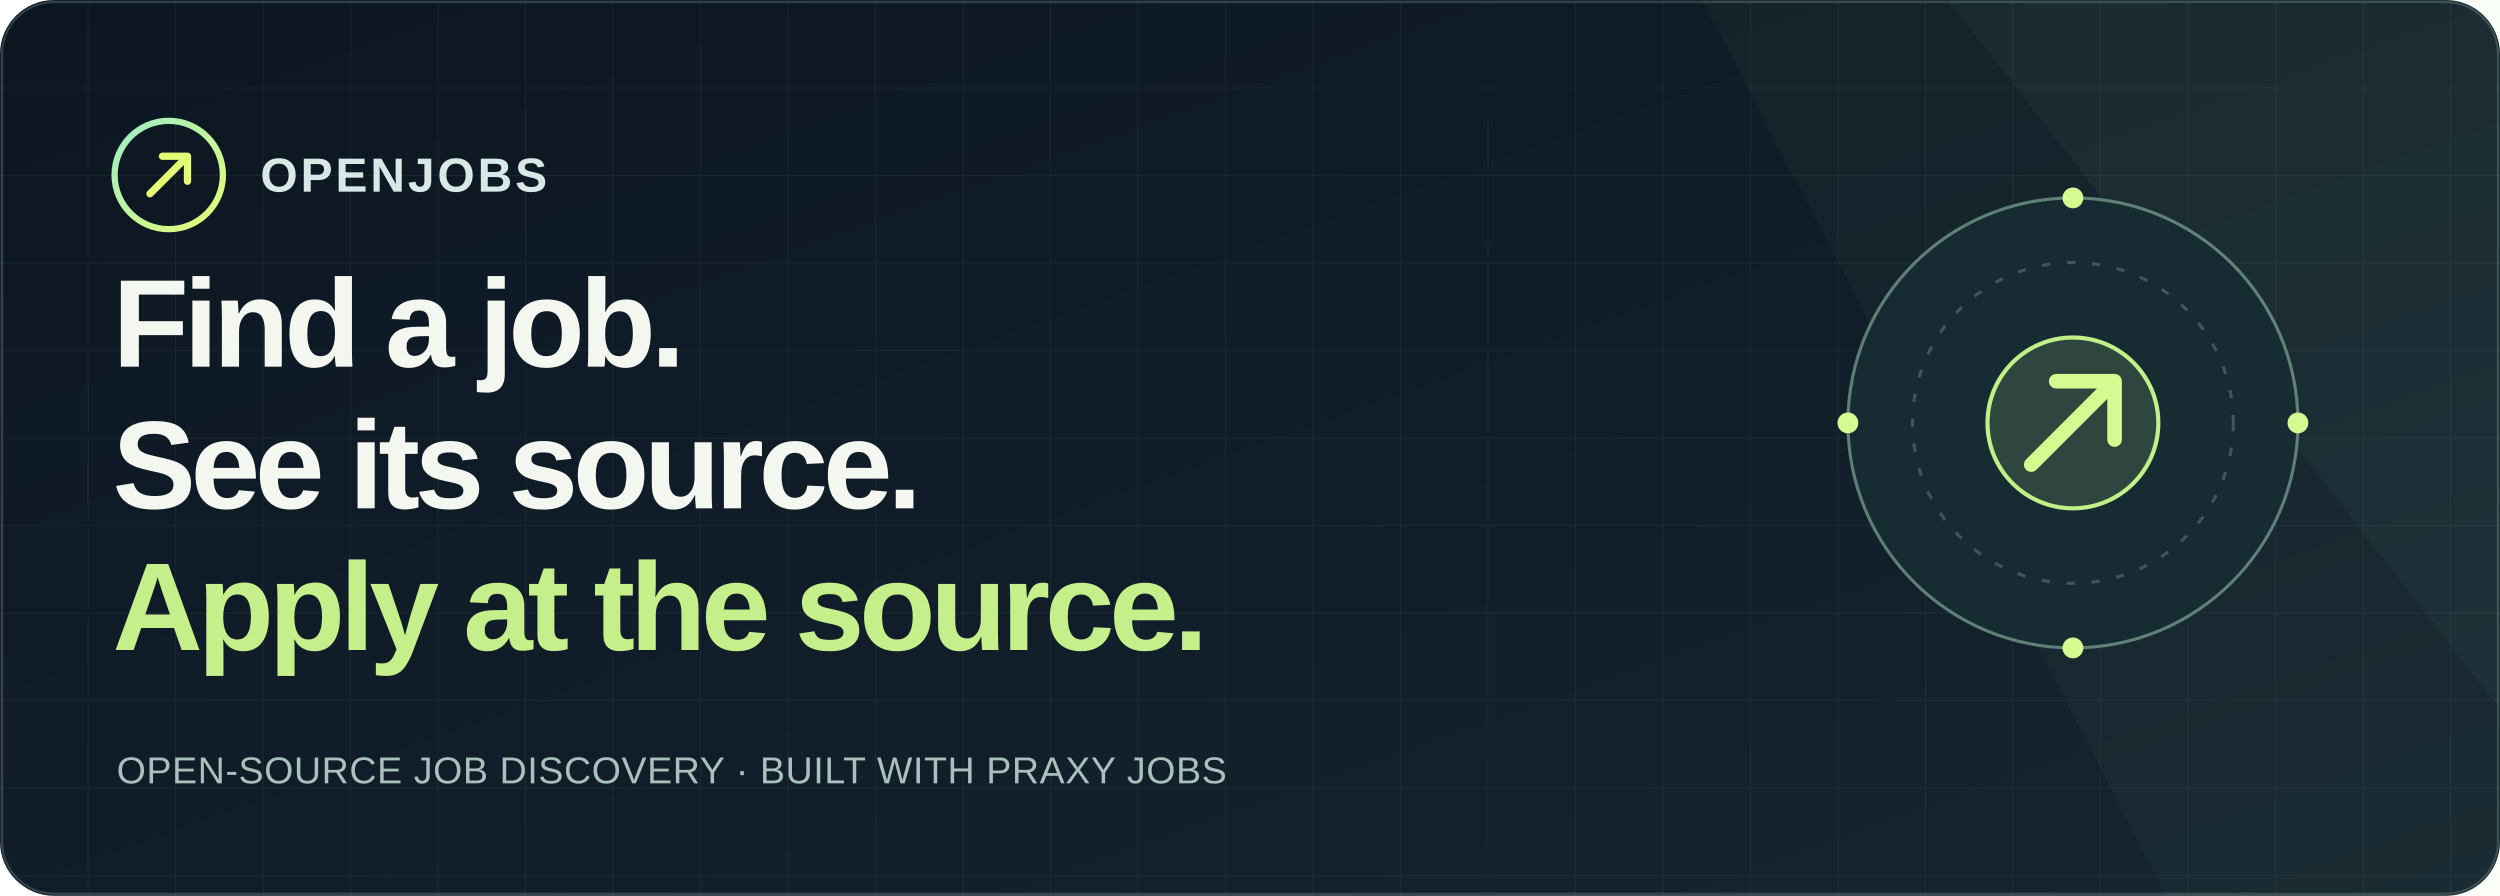
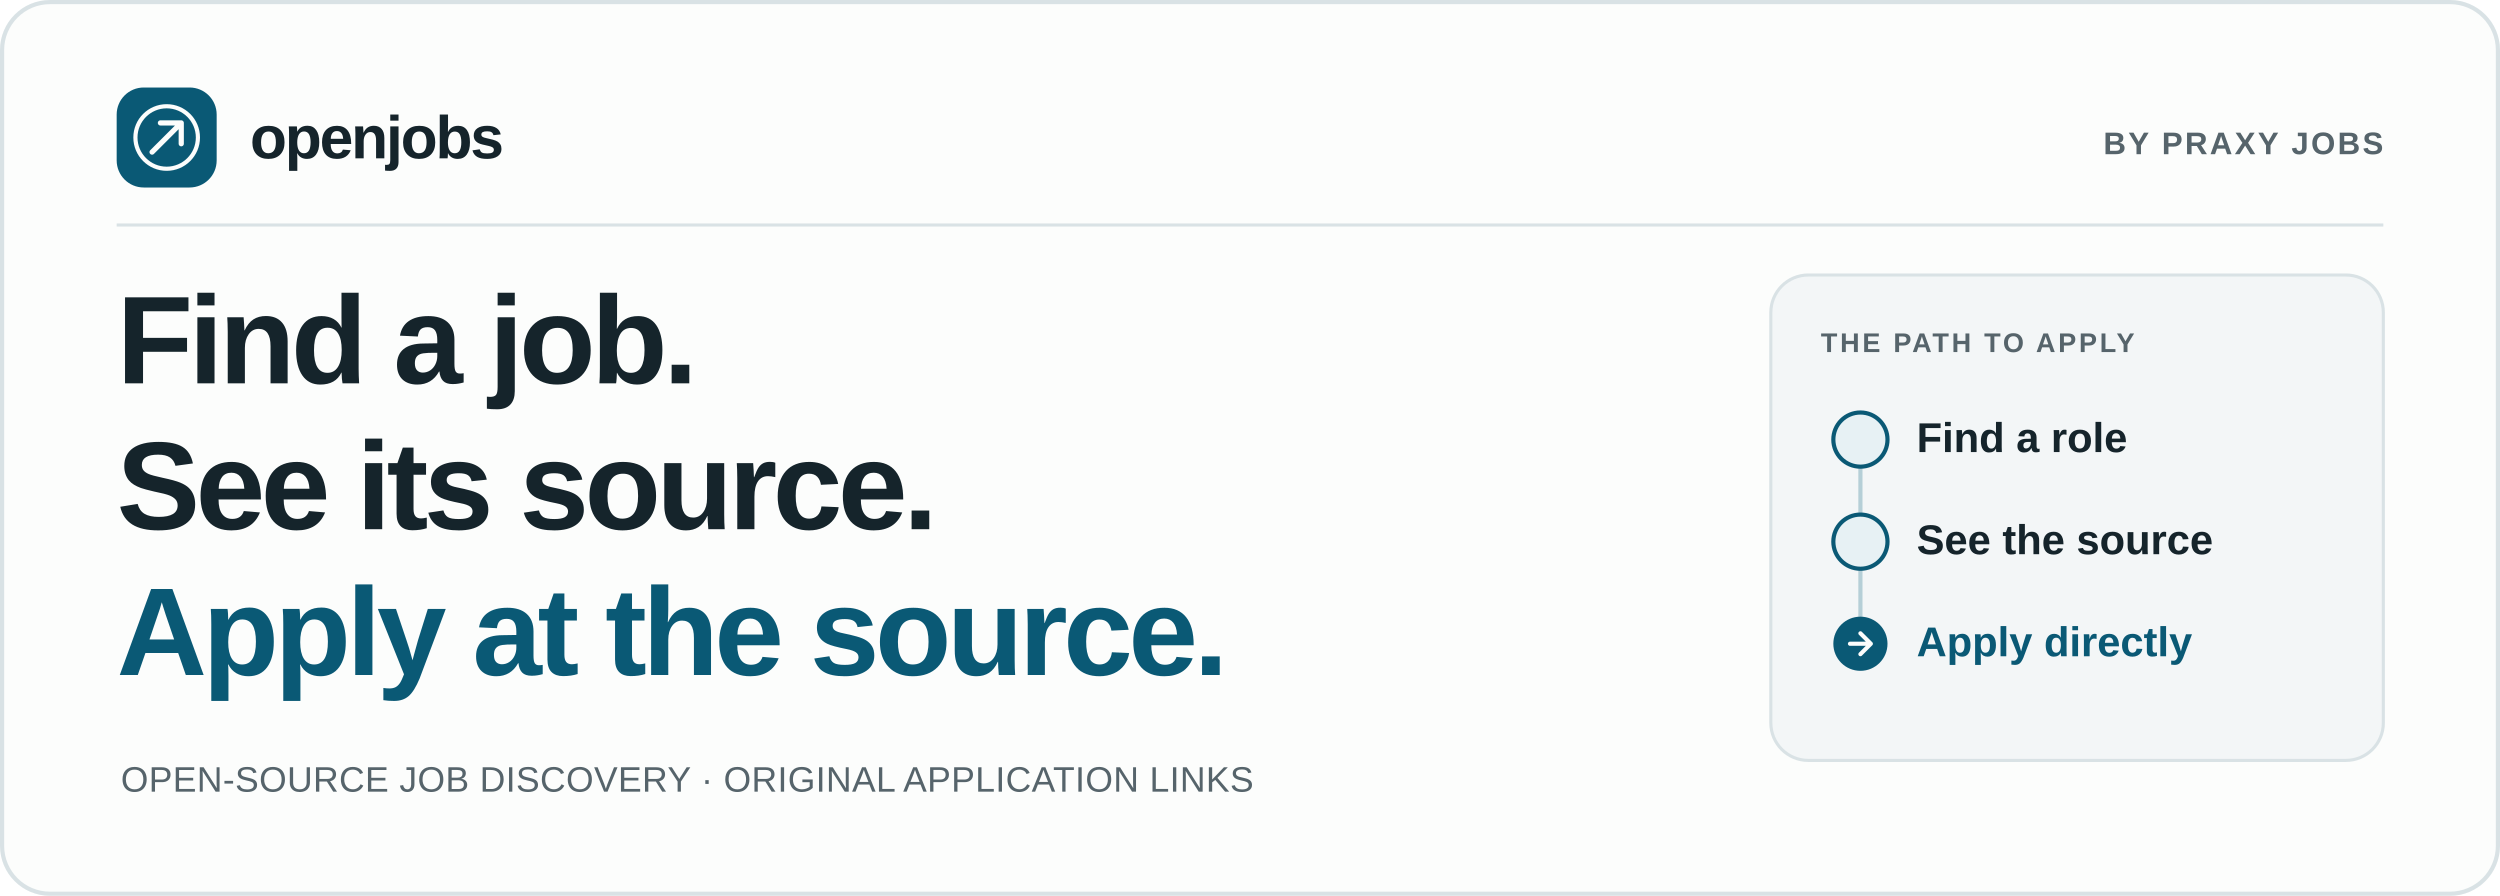
<svg xmlns="http://www.w3.org/2000/svg" width="1200" height="430" viewBox="0 0 1200 430" role="img" aria-labelledby="title desc">
-   <defs>
-     <linearGradient id="field" x1="0" y1="0" x2="1" y2="1">
-       <stop offset="0" stop-color="#0c1621" />
-       <stop offset="1" stop-color="#152531" />
-     </linearGradient>
-     <linearGradient id="stroke" x1="0" y1="0" x2="1" y2="1">
-       <stop offset="0" stop-color="#9cecc6" />
-       <stop offset="1" stop-color="#e5fd75" />
-     </linearGradient>
-     <pattern id="grid" width="42" height="42" patternUnits="userSpaceOnUse">
-       <path d="M 42 0 L 0 0 0 42" fill="none" stroke="#8fa8a6" stroke-opacity=".08" stroke-width="1" />
-     </pattern>
-   </defs>
-   <rect width="1200" height="430" rx="26" fill="url(#field)" />
-   <rect x="1" y="1" width="1198" height="428" rx="25" fill="none" stroke="#8eb1a8" stroke-opacity=".28" />
-   <rect width="1200" height="430" rx="26" fill="url(#grid)" />
-   <path d="M 817 0 L 1200 0 L 1200 430 L 1040 430 Z" fill="#c7f477" fill-opacity=".035" />
-   <path d="M 935 0 L 1200 0 L 1200 340 Z" fill="#a4e8d0" fill-opacity=".04" />
-   <g transform="translate(54 57)">
-     <circle cx="27" cy="27" r="26" fill="none" stroke="url(#stroke)" stroke-width="3" />
-     <path d="M 18 36 L 36 18 M 24 18 H 36 V 30" fill="none" stroke="#e5fd75" stroke-width="3.5" stroke-linecap="round" stroke-linejoin="round" />
-     <text x="71" y="35" fill="#d6e9e6" font-family="Arial, Helvetica, sans-serif" font-weight="700" font-size="23" letter-spacing="1.4">OPENJOBS</text>
+   <rect width="1200" height="430" rx="24" fill="#FCFDFC" />
+   <rect x="1" y="1" width="1198" height="428" rx="23" fill="none" stroke="#D9E2E5" stroke-width="2" />
+   <g transform="translate(56 42)">
+     <rect width="48" height="48" rx="13" fill="#0A5975" />
+     <circle cx="24" cy="24" r="15" fill="none" stroke="#FCFDFC" stroke-width="2" />
+     <path d="M17 31 31 17M21 17h10v10" fill="none" stroke="#FCFDFC" stroke-width="2.5" stroke-linecap="round" stroke-linejoin="round" />
+     <text x="64" y="34" fill="#15242B" font-family="Outfit, Avenir Next, Arial, sans-serif" font-size="29" font-weight="700" letter-spacing="-1">openjobs</text>
  </g>
-   <g font-family="Arial, Helvetica, sans-serif">
-     <text x="54" y="176" fill="#f4f7f0" font-size="60" font-weight="700" letter-spacing="-2.5">Find a job.</text>
-     <text x="54" y="244" fill="#f4f7f0" font-size="60" font-weight="700" letter-spacing="-2.5">See its source.</text>
-     <text x="54" y="312" fill="#c4ef8b" font-size="60" font-weight="700" letter-spacing="-2.5">Apply at the source.</text>
-     <text x="56" y="376" fill="#a8c1bd" font-size="18" letter-spacing=".3">OPEN-SOURCE JOB DISCOVERY  ·  BUILT WITH PRAXY JOBS</text>
+   <text x="1144" y="74" text-anchor="end" fill="#56646B" font-family="Outfit, Avenir Next, Arial, sans-serif" font-size="15" font-weight="600" letter-spacing="1.1">BY PRAXY JOBS</text>
+   <path d="M56 108H1144" stroke="#D9E2E5" stroke-width="1.5" />
+   <g font-family="Outfit, Avenir Next, Arial, sans-serif" font-size="60" font-weight="700" letter-spacing="-2.1">
+     <text x="56" y="184" fill="#15242B">Find a job.</text>
+     <text x="56" y="254" fill="#15242B">See its source.</text>
+     <text x="56" y="324" fill="#0A5975">Apply at the source.</text>
  </g>
-   <g transform="translate(880 88)" font-family="Arial, Helvetica, sans-serif">
-     <circle cx="115" cy="115" r="108" fill="#162b32" stroke="#9ac8b1" stroke-opacity=".55" stroke-width="1.5" />
-     <circle cx="115" cy="115" r="77" fill="none" stroke="#8ea8a4" stroke-opacity=".35" stroke-width="1.5" stroke-dasharray="4 8" />
-     <circle cx="115" cy="115" r="41" fill="#c2ef88" fill-opacity=".14" stroke="#c2ef88" stroke-width="2" />
-     <path d="M 95 135 L 135 95 M 107 95 H 135 V 123" fill="none" stroke="#d5fa91" stroke-width="7" stroke-linecap="round" stroke-linejoin="round" />
-     <circle cx="115" cy="7" r="5" fill="#d5fa91" />
-     <circle cx="223" cy="115" r="5" fill="#d5fa91" />
-     <circle cx="115" cy="223" r="5" fill="#d5fa91" />
-     <circle cx="7" cy="115" r="5" fill="#d5fa91" />
+   <text x="58" y="380" fill="#56646B" font-family="Outfit, Avenir Next, Arial, sans-serif" font-size="17" font-weight="500" letter-spacing=".2">OPEN-SOURCE JOB DISCOVERY  ·  ORIGINAL APPLICATION LINKS</text>
+   <g transform="translate(850 132)" font-family="Outfit, Avenir Next, Arial, sans-serif">
+     <rect width="294" height="233" rx="18" fill="#F3F6F7" stroke="#D9E2E5" stroke-width="1.5" />
+     <text x="24" y="37" fill="#56646B" font-size="13" font-weight="700" letter-spacing="1.3">THE PATH TO APPLY</text>
+     <path d="M43 76V178" stroke="#B5CFD7" stroke-width="2" />
+     <circle cx="43" cy="79" r="13" fill="#E7F1F4" stroke="#0A5975" stroke-width="2" />
+     <circle cx="43" cy="128" r="13" fill="#E7F1F4" stroke="#0A5975" stroke-width="2" />
+     <circle cx="43" cy="177" r="13" fill="#0A5975" />
+     <path d="M38 177h10m-5-5 5 5-5 5" fill="none" stroke="#FCFDFC" stroke-width="2" stroke-linecap="round" stroke-linejoin="round" />
+     <text x="70" y="85" fill="#15242B" font-size="20" font-weight="600">Find a role</text>
+     <text x="70" y="134" fill="#15242B" font-size="20" font-weight="600">See the source</text>
+     <text x="70" y="183" fill="#0A5975" font-size="20" font-weight="700">Apply directly</text>
  </g>
</svg>
